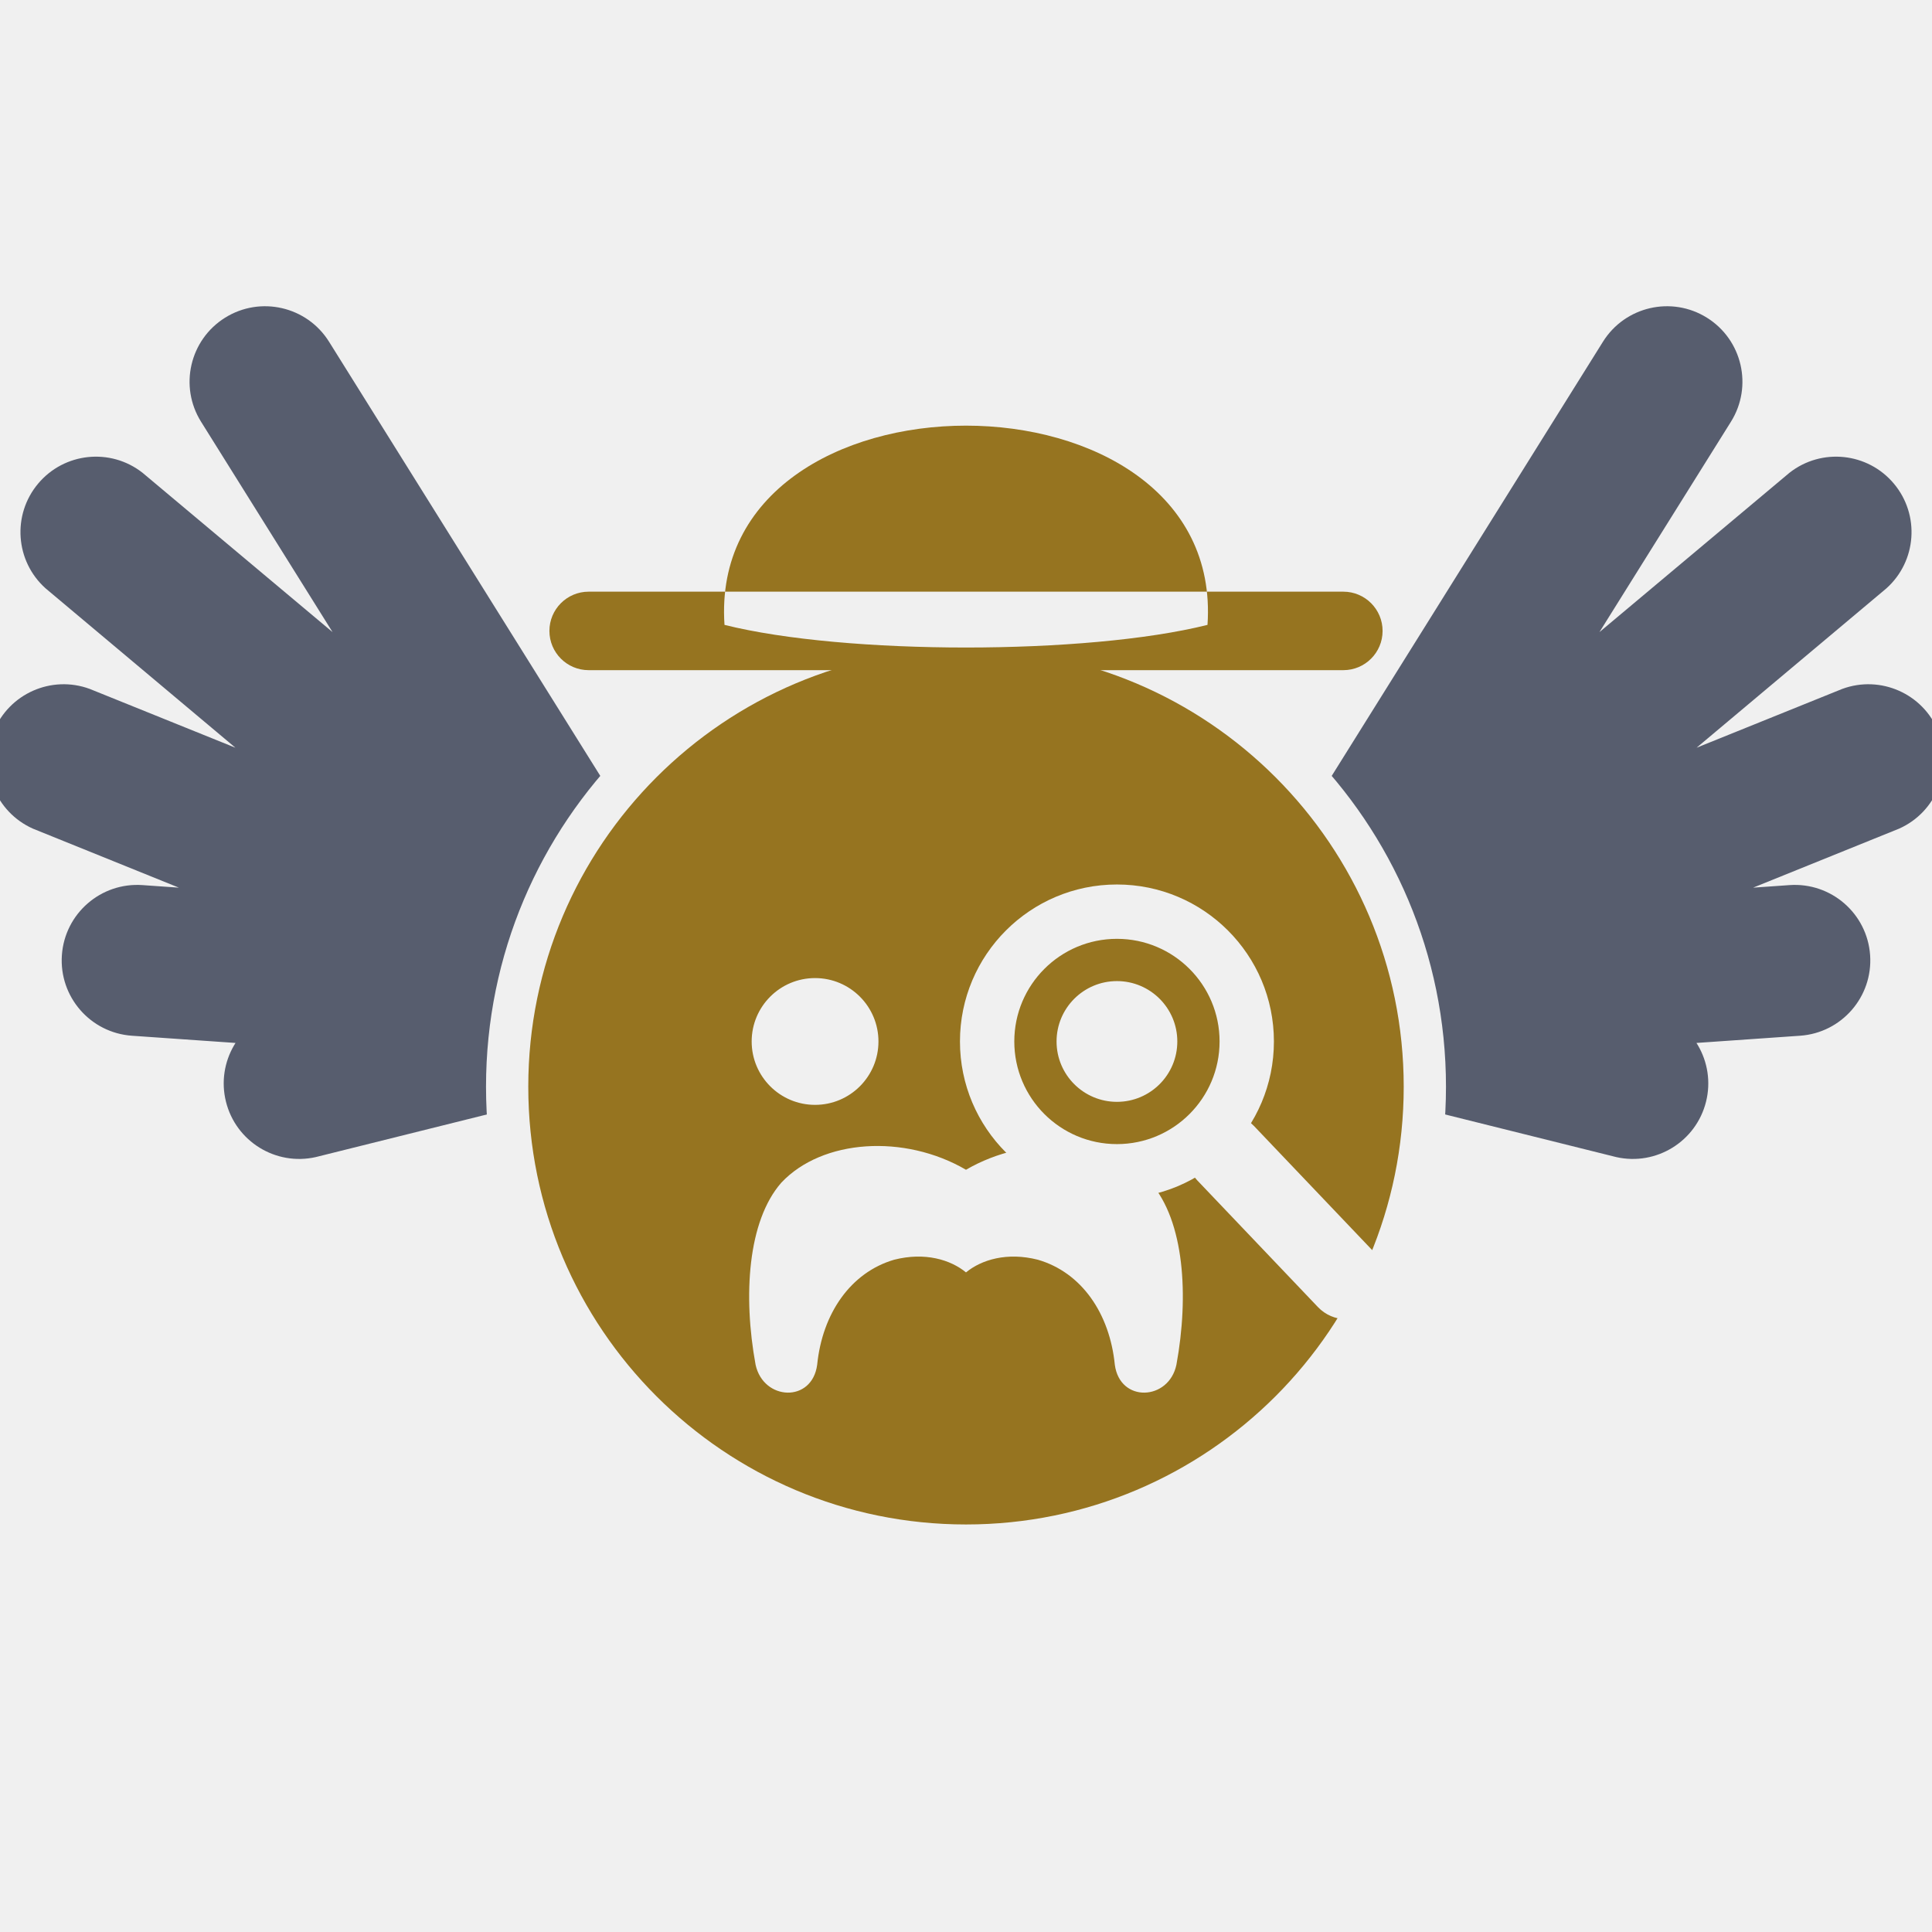
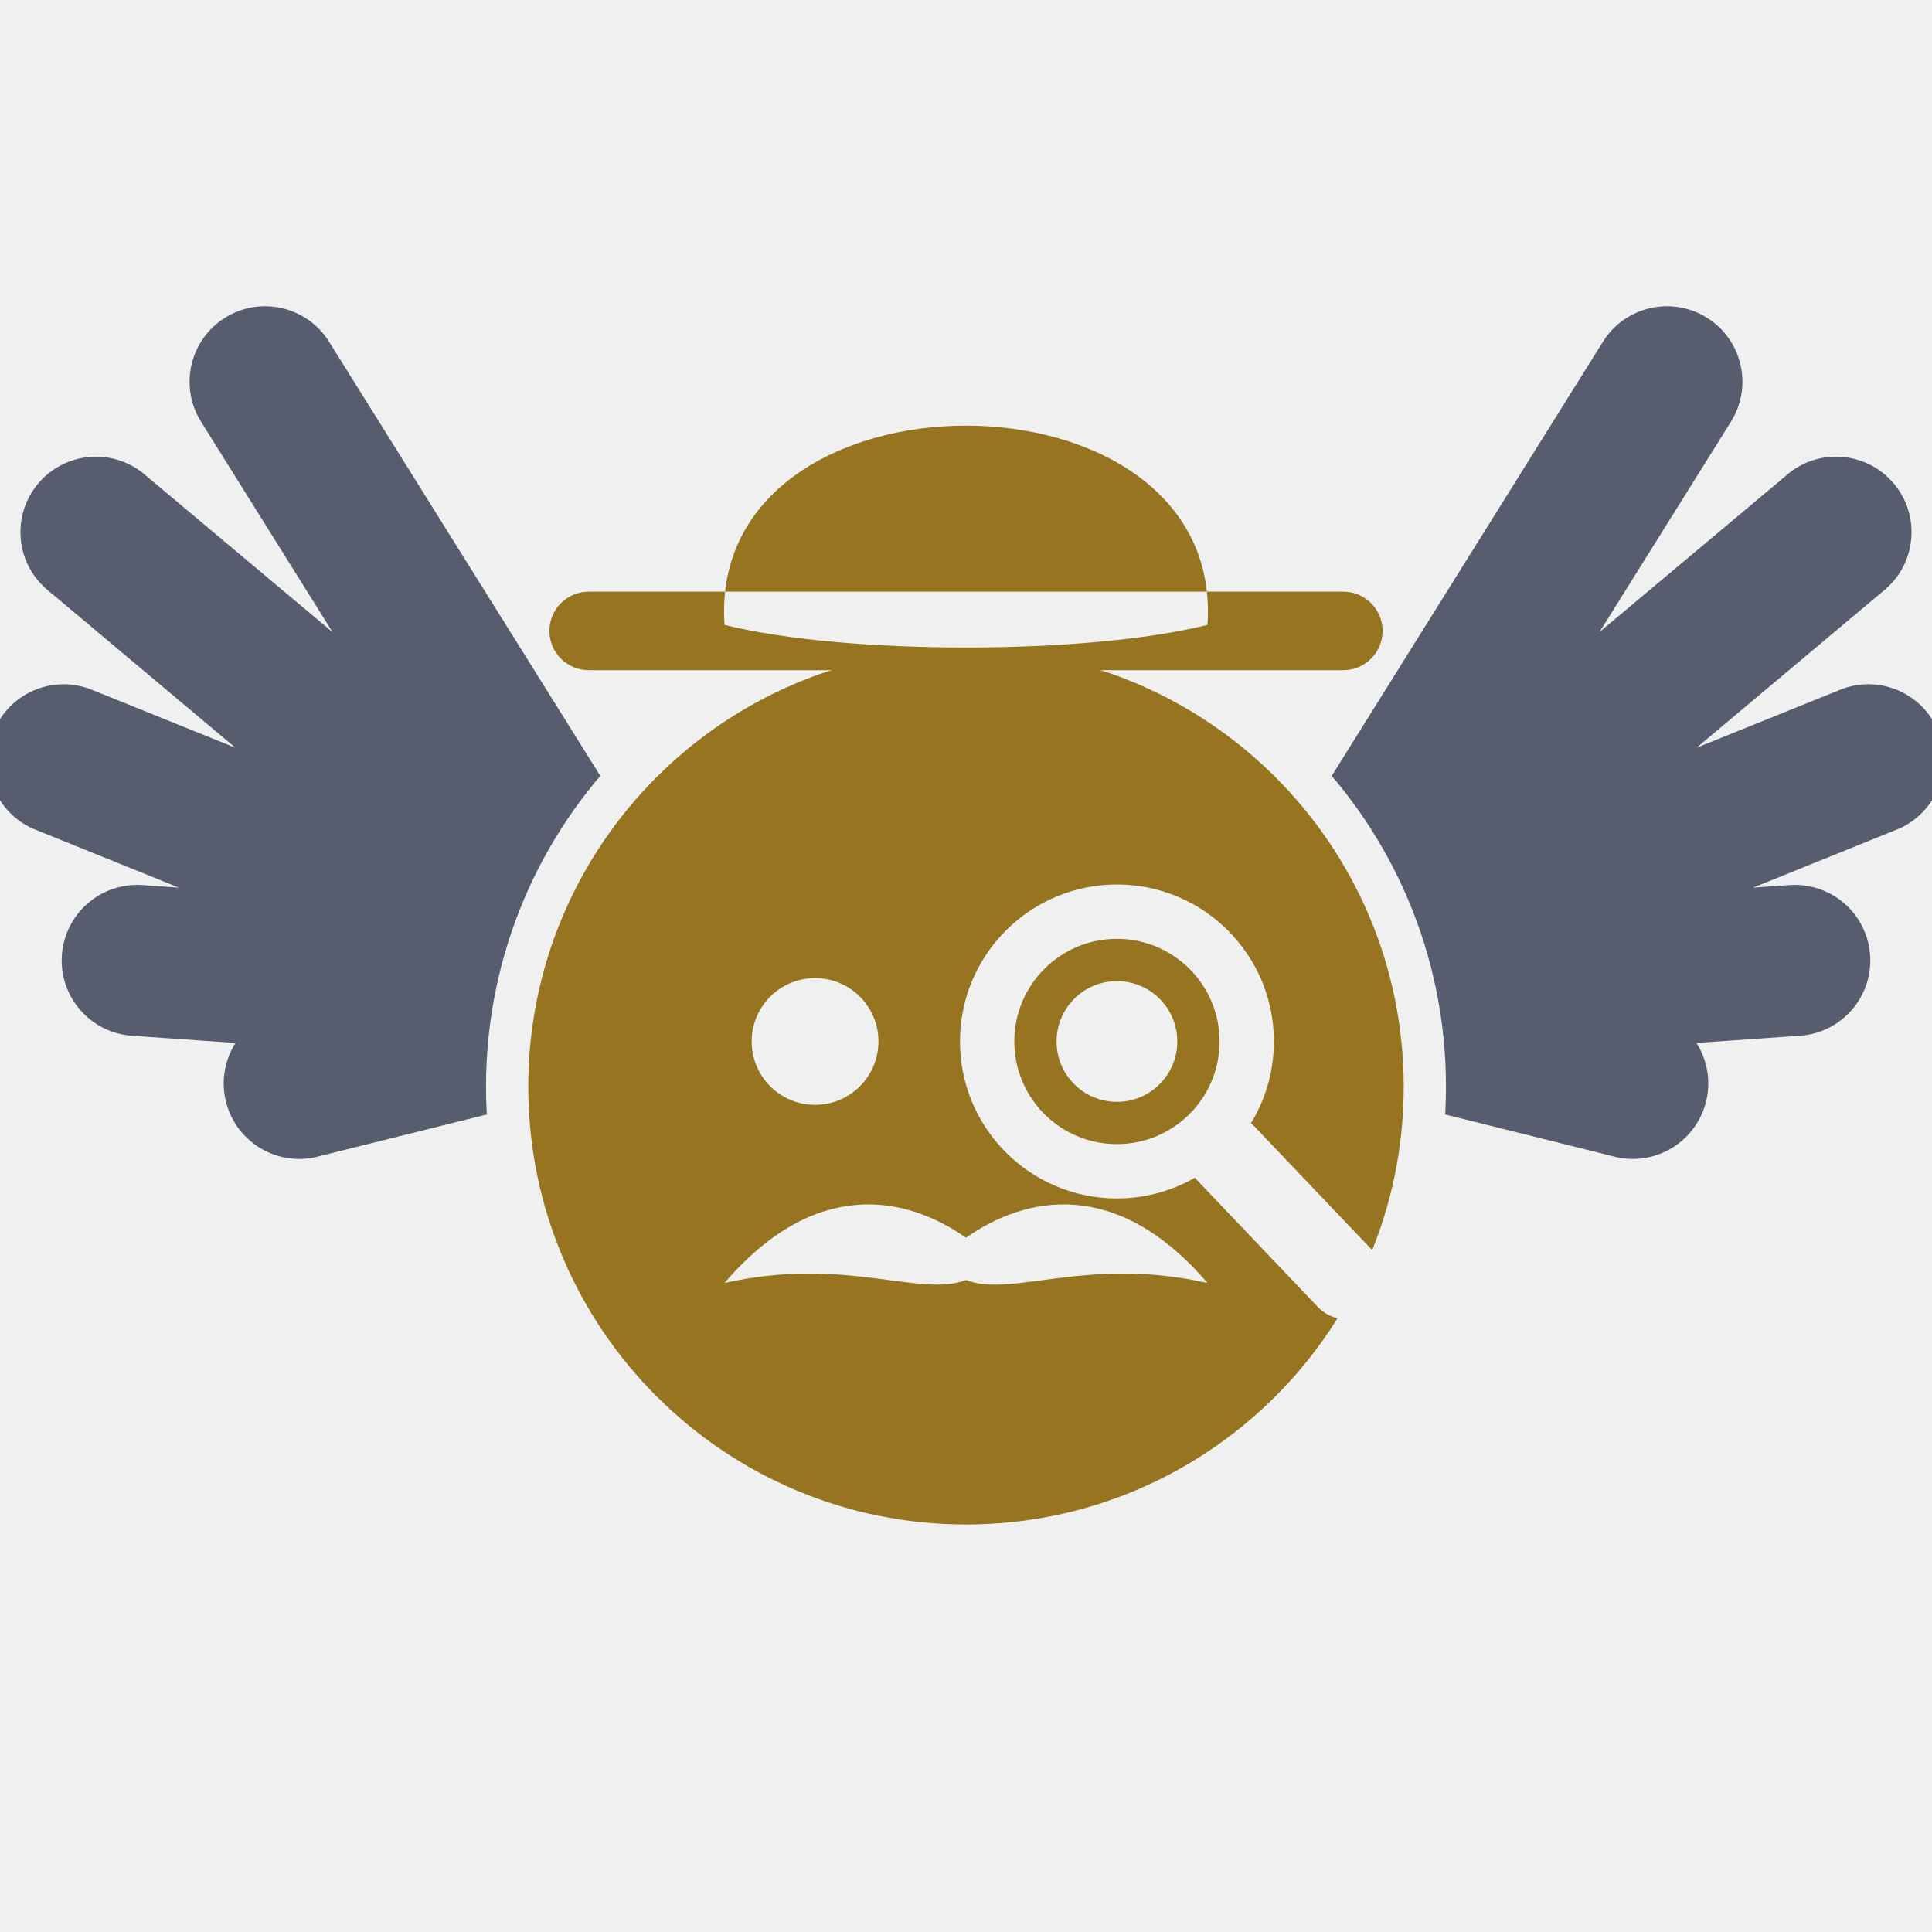
<svg xmlns="http://www.w3.org/2000/svg" viewBox="0 0 64 64">
  <defs>
    <mask id="ms2" maskUnits="userSpaceOnUse" x="0" y="0" width="64" height="64">
      <rect width="64" height="64" fill="#ffffff" />
-       <path fill="#000000" d="M24.9 34.5A2.1 2.1 0 1 0 29.1 34.5A2.1 2.1 0 1 0 24.9 34.5ZM35 34.5A2 2 0 1 0 39 34.5A2 2 0 1 0 35 34.5ZM39.66 39.1L43.66 43.3A1.3 1.3 0 0 0 45.54 41.5L41.54 37.3A1.3 1.3 0 0 0 39.66 39.1ZM32 38.75C34.04 37.56 36.76 37.73 38.12 39.18C39.23 40.45 39.39 42.92 38.97 45.21C38.72 46.4 37.1 46.48 36.93 45.21C36.76 43.51 35.83 42.15 34.38 41.73C33.36 41.47 32.51 41.73 32 42.15C31.49 41.73 30.64 41.47 29.62 41.73C28.18 42.15 27.24 43.51 27.07 45.21C26.9 46.48 25.29 46.4 25.03 45.21C24.61 42.92 24.77 40.45 25.88 39.18C27.24 37.73 29.96 37.56 32 38.75Z" />
+       <path fill="#000000" d="M24.9 34.5A2.1 2.1 0 1 0 29.1 34.5A2.1 2.1 0 1 0 24.9 34.5ZM35 34.5A2 2 0 1 0 39 34.5A2 2 0 1 0 35 34.5ZM39.66 39.1L43.66 43.3A1.3 1.3 0 0 0 45.54 41.5L41.54 37.3A1.3 1.3 0 0 0 39.66 39.1ZM24 42.5C27 39 30 39.6 32 41C34 39.6 37 39 40 42.5C36 41.6 33.5 43 32 42.4C30.5 43 28 41.6 24 42.5Z" />
      <path fill="#000000" fill-rule="evenodd" d="M31.8 34.5A5.2 5.2 0 1 0 42.2 34.5A5.2 5.2 0 1 0 31.8 34.5ZM33.6 34.5A3.4 3.4 0 1 0 40.4 34.5A3.4 3.4 0 1 0 33.6 34.5Z" />
    </mask>
    <mask id="ws2" maskUnits="userSpaceOnUse" x="0" y="0" width="64" height="64">
      <rect width="64" height="64" fill="#ffffff" />
      <path fill="#000000" d="M16.1 36A15.9 15.9 0 1 0 47.9 36A15.9 15.9 0 1 0 16.1 36Z" />
    </mask>
  </defs>
  <path fill="#575d6e" mask="url(#ws2)" d="M23.62 31.68L10.9 11.32A2.5 2.5 0 0 0 6.66 13.97L19.38 34.32A2.5 2.5 0 0 0 23.62 31.68ZM23.11 31.08L4.72 15.66A2.5 2.5 0 0 0 1.51 19.49L19.89 34.92A2.5 2.5 0 0 0 23.11 31.08ZM22.44 30.68L2.97 22.82A2.5 2.5 0 0 0 1.09 27.45L20.56 35.32A2.5 2.5 0 0 0 22.44 30.68ZM21.67 30.51L4.72 29.32A2.5 2.5 0 0 0 4.37 34.31L21.33 35.49A2.5 2.5 0 0 0 21.67 30.51ZM20.9 30.57L9.25 33.48A2.5 2.5 0 0 0 10.46 38.33L22.1 35.43A2.5 2.5 0 0 0 20.9 30.57ZM44.62 34.32L57.34 13.97A2.5 2.5 0 0 0 53.1 11.32L40.38 31.68A2.5 2.5 0 0 0 44.62 34.32ZM44.11 34.92L62.49 19.49A2.5 2.5 0 0 0 59.28 15.66L40.89 31.08A2.5 2.5 0 0 0 44.11 34.92ZM43.44 35.32L62.91 27.45A2.5 2.5 0 0 0 61.03 22.82L41.56 30.68A2.5 2.5 0 0 0 43.44 35.32ZM42.67 35.49L59.63 34.31A2.5 2.5 0 0 0 59.28 29.32L42.33 30.51A2.5 2.5 0 0 0 42.67 35.49ZM41.9 35.43L53.54 38.33A2.5 2.5 0 0 0 54.75 33.48L43.1 30.57A2.5 2.5 0 0 0 41.9 35.43Z" />
  <path fill="#967420" mask="url(#ms2)" d="M17.5 36A14.5 14.5 0 1 0 46.5 36A14.5 14.5 0 1 0 17.5 36Z" />
  <path fill="#967420" d="M24 20.7C23.4 11.9 40.6 11.9 40 20.7C36 21.7 28 21.7 24 20.7ZM19.5 22.2L44.5 22.2A1.3 1.3 0 0 0 44.5 19.6L19.5 19.6A1.3 1.3 0 0 0 19.5 22.2Z" />
</svg>
